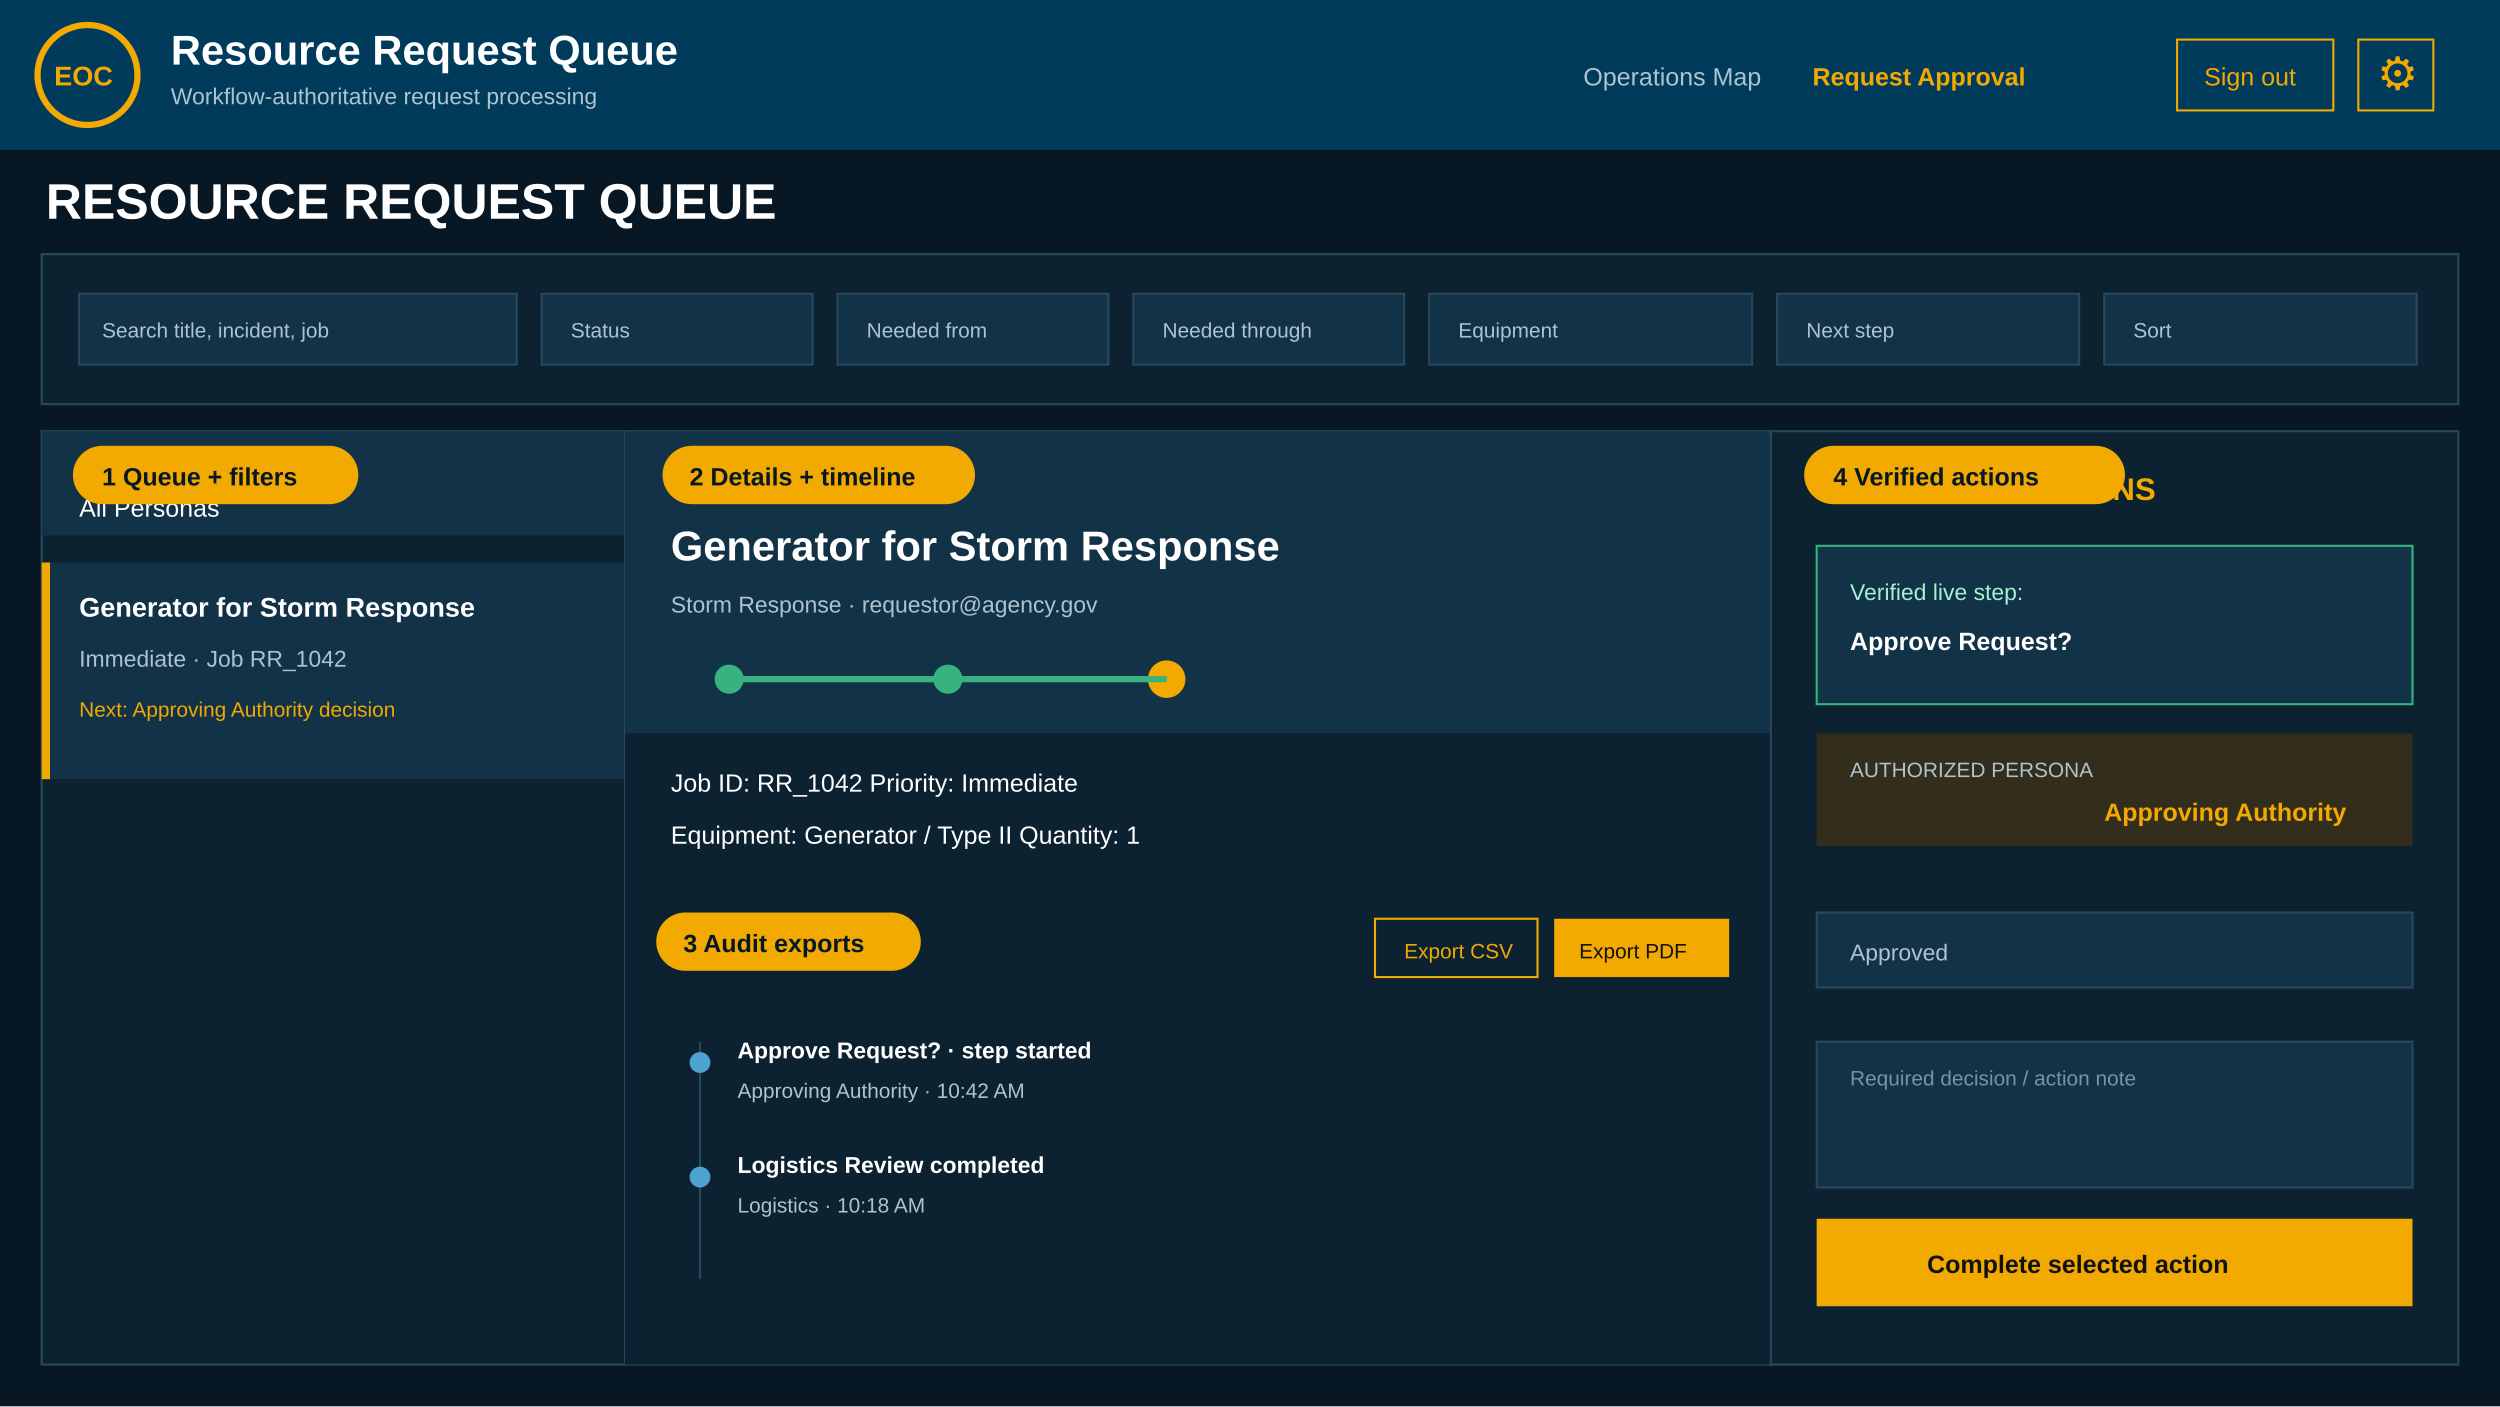
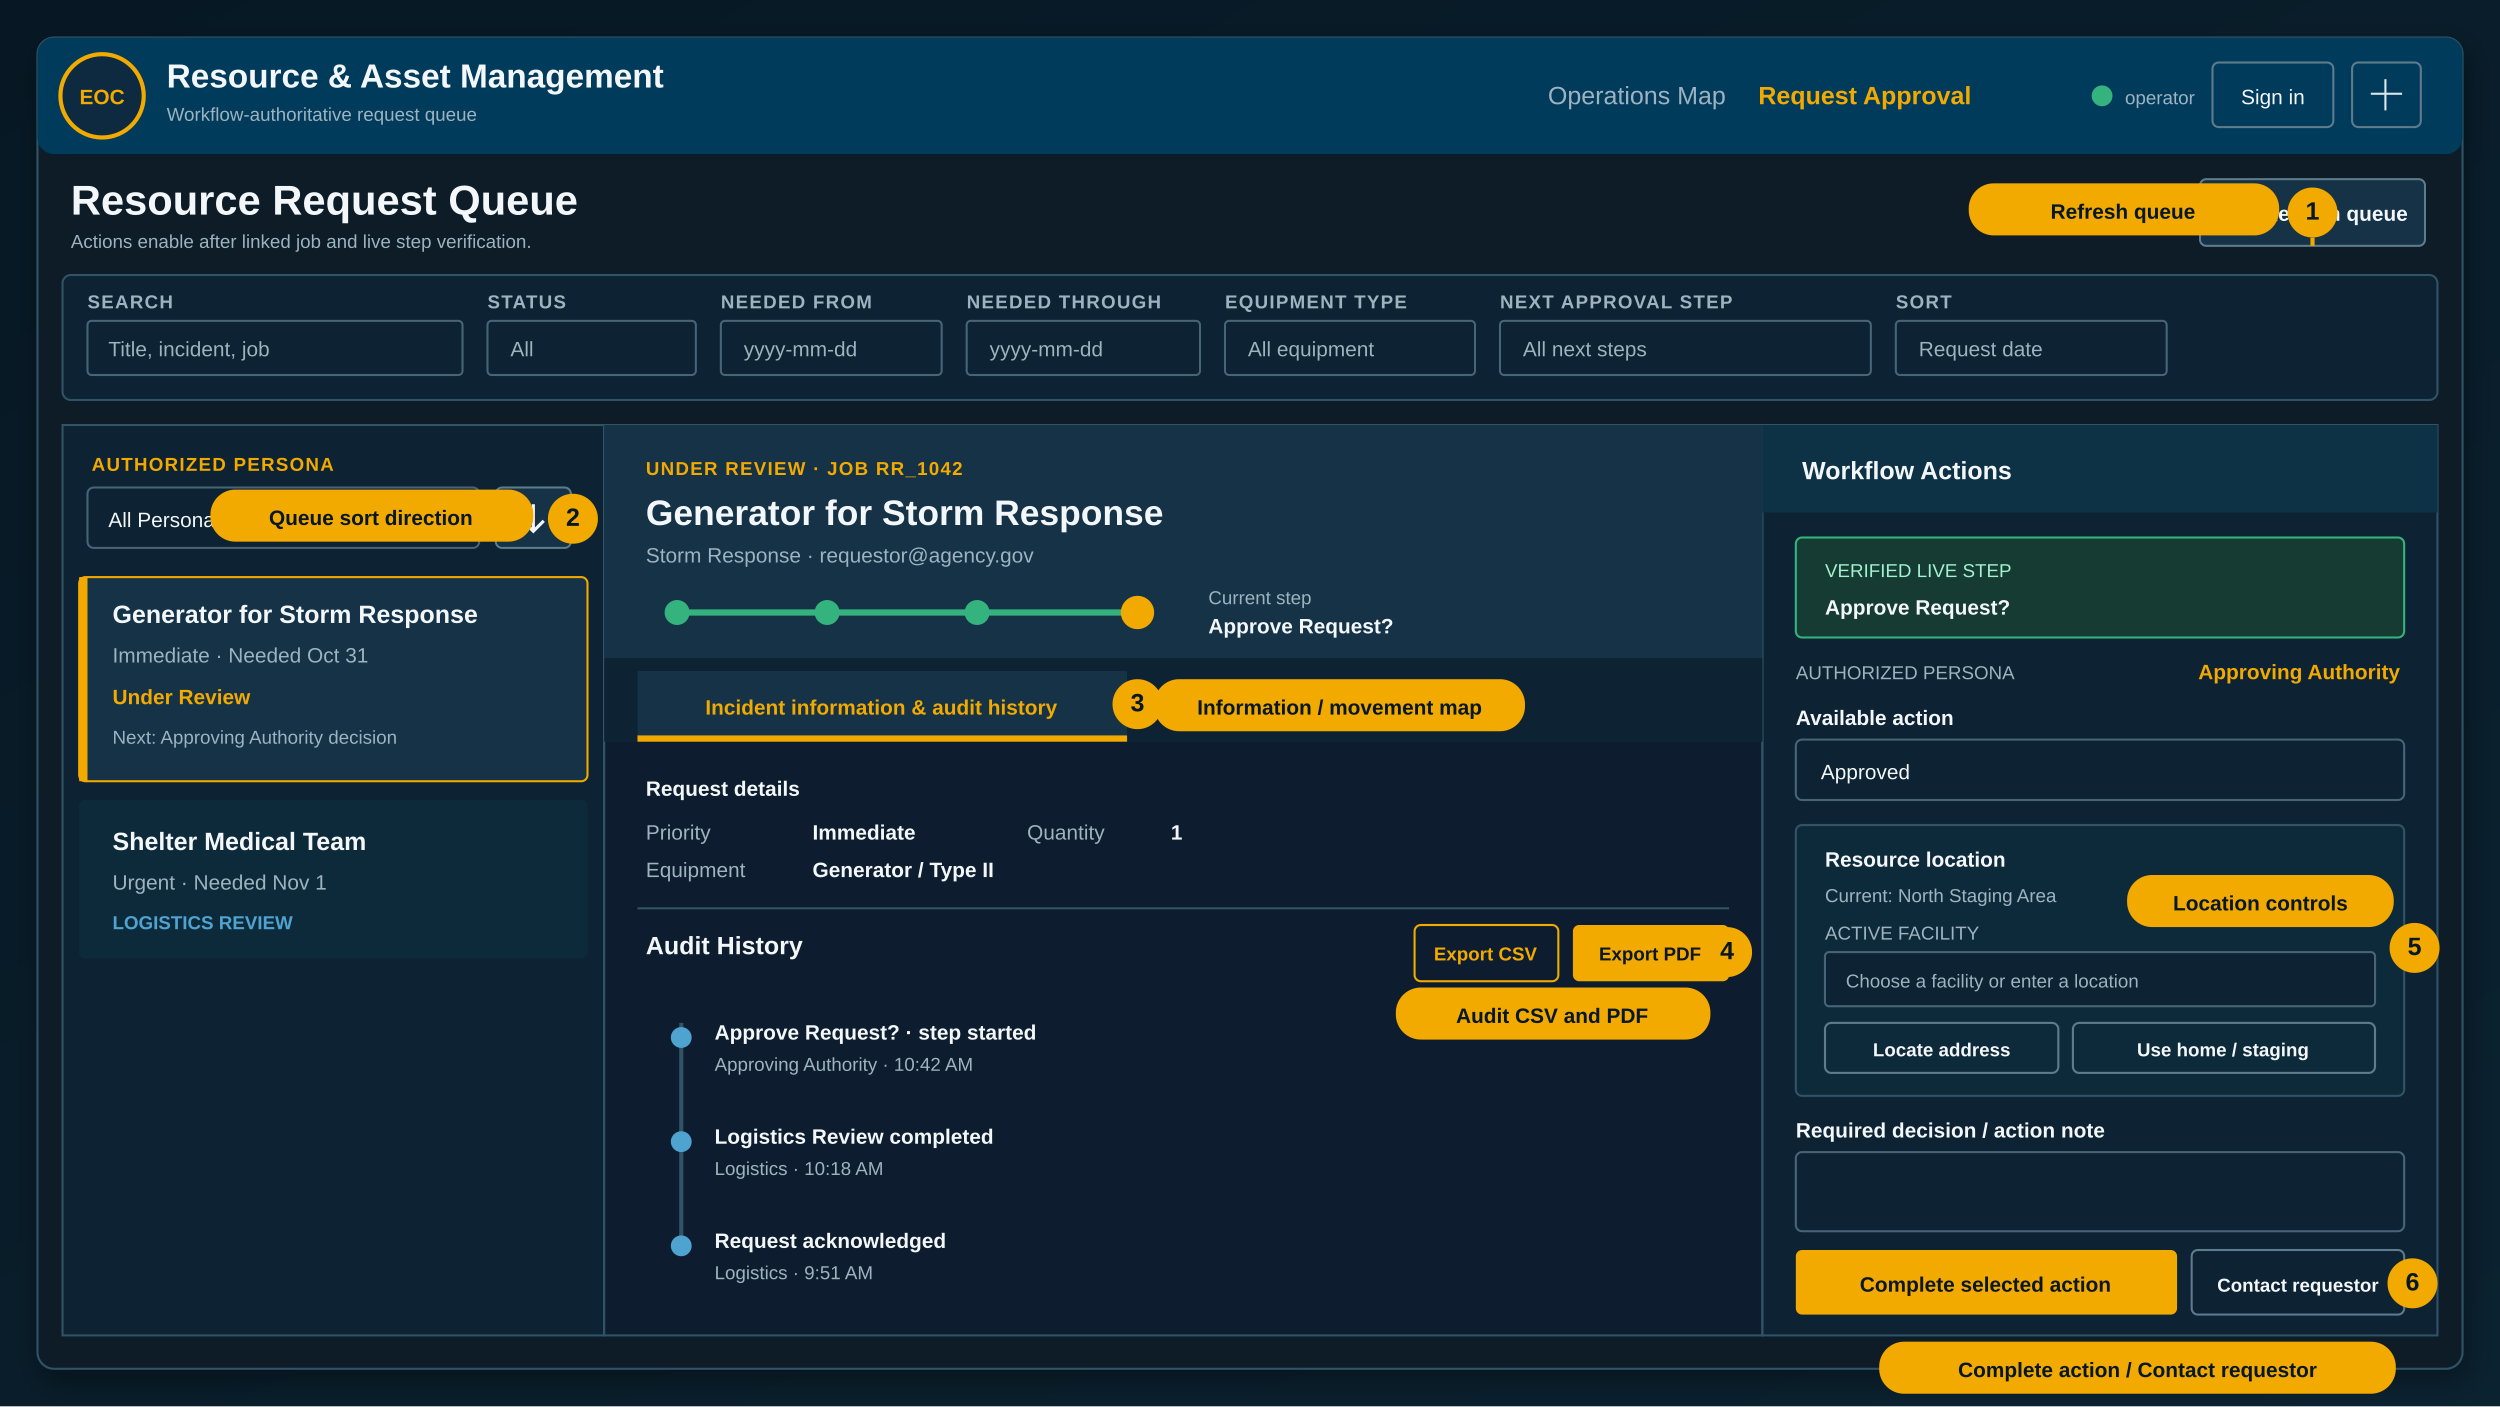
- <svg xmlns="http://www.w3.org/2000/svg" width="1200" height="675" viewBox="0 0 1200 675" role="img" aria-labelledby="t d">
-   <rect width="1200" height="675" fill="#071824" />
-   <rect width="1200" height="72" fill="#003b5c" />
-   <circle cx="42" cy="36" r="24" fill="none" stroke="#f2a900" stroke-width="3" />
-   <text x="26" y="41" fill="#f2a900" font-family="Arial" font-weight="700" font-size="13">EOC</text>
-   <text x="82" y="31" fill="#fff" font-family="Arial" font-weight="700" font-size="20">Resource Request Queue</text>
-   <text x="82" y="50" fill="#afc3cf" font-family="Arial" font-size="11">Workflow-authoritative request processing</text>
-   <text x="760" y="41" fill="#afc3cf" font-family="Arial" font-size="12">Operations Map</text>
-   <text x="870" y="41" fill="#f2a900" font-family="Arial" font-weight="700" font-size="12">Request Approval</text>
-   <rect x="1045" y="19" width="75" height="34" fill="none" stroke="#f2a900" />
-   <text x="1058" y="41" fill="#f2a900" font-family="Arial" font-size="12">Sign out</text>
-   <rect x="1132" y="19" width="36" height="34" fill="none" stroke="#f2a900" />
-   <text x="1141" y="43" fill="#f2a900" font-family="Arial" font-size="22">⚙</text>
-   <text x="22" y="105" fill="#fff" font-family="Arial" font-weight="700" font-size="24">RESOURCE REQUEST QUEUE</text>
-   <rect x="20" y="122" width="1160" height="72" fill="#0c2231" stroke="#28495b" />
-   <g fill="#123247" stroke="#28495b">
-     <rect x="38" y="141" width="210" height="34" />
-     <rect x="260" y="141" width="130" height="34" />
-     <rect x="402" y="141" width="130" height="34" />
-     <rect x="544" y="141" width="130" height="34" />
-     <rect x="686" y="141" width="155" height="34" />
-     <rect x="853" y="141" width="145" height="34" />
-     <rect x="1010" y="141" width="150" height="34" />
+ <svg xmlns="http://www.w3.org/2000/svg" width="1200" height="675" viewBox="0 0 1200 675" role="img" aria-labelledby="title desc">
+   <defs>
+     <linearGradient id="bg" y2="1">
+       <stop stop-color="#071824" />
+       <stop offset="1" stop-color="#0b2230" />
+     </linearGradient>
+     <filter id="s">
+       <feDropShadow dy="5" stdDeviation="7" flood-opacity=".35" />
+     </filter>
+     <style>text{font-family:Arial,Helvetica,sans-serif}.ui{fill:#f4f7f9}.muted{fill:#9eb3bf}.tiny{font-size:9px}.small{font-size:10px}.body{font-size:12px}.strong{font-weight:700}.label{font-size:9px;font-weight:700;letter-spacing:.6px}.field{fill:#0a2130;stroke:#486477}.line{stroke:#315366}.call{fill:#f2a900}.ct{fill:#071824;font-size:10px;font-weight:700}.lead{fill:none;stroke:#f2a900;stroke-width:2}.n{fill:#071824;font-size:12px;font-weight:700;text-anchor:middle;dominant-baseline:middle}</style>
+   </defs>
+   <rect width="1200" height="675" fill="url(#bg)" />
+   <g filter="url(#s)">
+     <rect x="18" y="18" width="1164" height="639" rx="8" fill="#081b27" stroke="#315366" />
+     <rect x="18" y="18" width="1164" height="56" rx="8" fill="#003b5c" />
+     <circle cx="49" cy="46" r="20" fill="#082b40" stroke="#f2a900" stroke-width="2" />
+     <text x="49" y="50" text-anchor="middle" fill="#f2a900" class="small strong">EOC</text>
+     <text x="80" y="42" class="ui strong" font-size="16">Resource &amp; Asset Management</text>
+     <text x="80" y="58" class="muted tiny">Workflow-authoritative request queue</text>
+     <text x="743" y="50" class="muted body">Operations Map</text>
+     <text x="844" y="50" fill="#f2a900" class="body strong">Request Approval</text>
+     <circle cx="1009" cy="46" r="5" fill="#36b37e" />
+     <text x="1020" y="50" class="muted tiny">operator</text>
+     <rect x="1062" y="30" width="58" height="31" rx="3" fill="none" stroke="#5e7b8b" />
+     <text x="1091" y="50" text-anchor="middle" class="ui small">Sign in</text>
+     <rect x="1129" y="30" width="33" height="31" rx="3" fill="none" stroke="#5e7b8b" />
+     <path d="M1138 45h15M1145 38v15" stroke="#dce7ec" />
+     <text x="34" y="103" class="ui strong" font-size="20">Resource Request Queue</text>
+     <text x="34" y="119" class="muted tiny">Actions enable after linked job and live step verification.</text>
+     <rect x="1056" y="86" width="108" height="32" rx="3" fill="#123247" stroke="#5e7b8b" />
+     <path d="M1071 101a6 6 0 1 1 2 5" fill="none" stroke="#dce7ec" />
+     <path d="M1068 104l5 2-1-5" fill="#dce7ec" />
+     <text x="1121" y="106" text-anchor="middle" class="ui small strong">Refresh queue</text>
+     <rect x="30" y="132" width="1140" height="60" rx="4" fill="#0c2231" stroke="#315366" />
+     <g class="label muted">
+       <text x="42" y="148">SEARCH</text>
+       <text x="234" y="148">STATUS</text>
+       <text x="346" y="148">NEEDED FROM</text>
+       <text x="464" y="148">NEEDED THROUGH</text>
+       <text x="588" y="148">EQUIPMENT TYPE</text>
+       <text x="720" y="148">NEXT APPROVAL STEP</text>
+       <text x="910" y="148">SORT</text>
+     </g>
+     <g class="field">
+       <rect x="42" y="154" width="180" height="26" rx="2" />
+       <rect x="234" y="154" width="100" height="26" rx="2" />
+       <rect x="346" y="154" width="106" height="26" rx="2" />
+       <rect x="464" y="154" width="112" height="26" rx="2" />
+       <rect x="588" y="154" width="120" height="26" rx="2" />
+       <rect x="720" y="154" width="178" height="26" rx="2" />
+       <rect x="910" y="154" width="130" height="26" rx="2" />
+     </g>
+     <g class="small muted">
+       <text x="52" y="171">Title, incident, job</text>
+       <text x="245" y="171">All</text>
+       <text x="357" y="171">yyyy-mm-dd</text>
+       <text x="475" y="171">yyyy-mm-dd</text>
+       <text x="599" y="171">All equipment</text>
+       <text x="731" y="171">All next steps</text>
+       <text x="921" y="171">Request date</text>
+     </g>
+     <rect x="30" y="204" width="260" height="437" fill="#0c2231" stroke="#315366" />
+     <rect x="290" y="204" width="556" height="437" fill="#0b1f2d" stroke="#315366" />
+     <rect x="846" y="204" width="324" height="437" fill="#0c2231" stroke="#315366" />
+     <text x="44" y="226" fill="#f2a900" class="label">AUTHORIZED PERSONA</text>
+     <rect x="42" y="234" width="188" height="29" rx="3" class="field" />
+     <text x="52" y="253" class="ui small">All Personas</text>
+     <rect x="238" y="234" width="36" height="29" rx="3" fill="#123247" stroke="#5e7b8b" />
+     <path d="M256 242v13m-5-5 5 5 5-5" fill="none" stroke="#f4f7f9" stroke-width="1.5" />
+     <rect x="38" y="277" width="244" height="98" rx="3" fill="#123247" stroke="#f2a900" />
+     <rect x="38" y="277" width="4" height="98" fill="#f2a900" />
+     <text x="54" y="299" class="ui body strong">Generator for Storm Response</text>
+     <text x="54" y="318" class="muted small">Immediate · Needed Oct 31</text>
+     <text x="54" y="338" fill="#f2a900" class="small strong">Under Review</text>
+     <text x="54" y="357" class="muted tiny">Next: Approving Authority decision</text>
+     <rect x="38" y="384" width="244" height="76" rx="3" fill="#102b3b" />
+     <text x="54" y="408" class="ui body strong">Shelter Medical Team</text>
+     <text x="54" y="427" class="muted small">Urgent · Needed Nov 1</text>
+     <text x="54" y="446" fill="#4fa3d1" class="tiny strong">LOGISTICS REVIEW</text>
+     <rect x="290" y="204" width="556" height="112" fill="#123247" />
+     <text x="310" y="228" fill="#f2a900" class="label">UNDER REVIEW · JOB RR_1042</text>
+     <text x="310" y="252" class="ui strong" font-size="17">Generator for Storm Response</text>
+     <text x="310" y="270" class="muted small">Storm Response · requestor@agency.gov</text>
+     <line x1="325" y1="294" x2="546" y2="294" stroke="#36b37e" stroke-width="3" />
+     <g fill="#36b37e">
+       <circle cx="325" cy="294" r="6" />
+       <circle cx="397" cy="294" r="6" />
+       <circle cx="469" cy="294" r="6" />
+     </g>
+     <circle cx="546" cy="294" r="8" fill="#f2a900" />
+     <text x="580" y="290" class="muted tiny">Current step</text>
+     <text x="580" y="304" class="ui small strong">Approve Request?</text>
+     <rect x="290" y="316" width="556" height="40" fill="#0c2231" />
+     <rect x="306" y="322" width="235" height="34" fill="#123247" />
+     <rect x="306" y="353" width="235" height="3" fill="#f2a900" />
+     <text x="423" y="343" text-anchor="middle" fill="#f2a900" class="small strong">Incident information &amp; audit history</text>
+     <rect x="548" y="322" width="174" height="34" fill="#0a2130" />
+     <text x="635" y="343" text-anchor="middle" class="muted small strong">Resource movement map</text>
+     <text x="310" y="382" class="ui small strong">Request details</text>
+     <g class="small">
+       <text x="310" y="403" class="muted">Priority</text>
+       <text x="390" y="403" class="ui strong">Immediate</text>
+       <text x="493" y="403" class="muted">Quantity</text>
+       <text x="562" y="403" class="ui strong">1</text>
+       <text x="310" y="421" class="muted">Equipment</text>
+       <text x="390" y="421" class="ui strong">Generator / Type II</text>
+     </g>
+     <line x1="306" y1="436" x2="830" y2="436" class="line" />
+     <text x="310" y="458" class="ui body strong">Audit History</text>
+     <rect x="679" y="444" width="69" height="27" rx="3" fill="none" stroke="#f2a900" />
+     <text x="713" y="461" text-anchor="middle" fill="#f2a900" class="tiny strong">Export CSV</text>
+     <rect x="755" y="444" width="75" height="27" rx="3" fill="#f2a900" />
+     <text x="792" y="461" text-anchor="middle" fill="#071824" class="tiny strong">Export PDF</text>
+     <line x1="327" y1="491" x2="327" y2="598" stroke="#315366" stroke-width="2" />
+     <g fill="#4fa3d1">
+       <circle cx="327" cy="498" r="5" />
+       <circle cx="327" cy="548" r="5" />
+       <circle cx="327" cy="598" r="5" />
+     </g>
+     <text x="343" y="499" class="ui small strong">Approve Request? · step started</text>
+     <text x="343" y="514" class="muted tiny">Approving Authority · 10:42 AM</text>
+     <text x="343" y="549" class="ui small strong">Logistics Review completed</text>
+     <text x="343" y="564" class="muted tiny">Logistics · 10:18 AM</text>
+     <text x="343" y="599" class="ui small strong">Request acknowledged</text>
+     <text x="343" y="614" class="muted tiny">Logistics · 9:51 AM</text>
+     <rect x="846" y="204" width="324" height="42" fill="#0d3045" />
+     <text x="865" y="230" class="ui body strong">Workflow Actions</text>
+     <rect x="862" y="258" width="292" height="48" rx="3" fill="#123b31" stroke="#36b37e" />
+     <text x="876" y="277" fill="#a5f2d1" class="tiny">VERIFIED LIVE STEP</text>
+     <text x="876" y="295" class="ui small strong">Approve Request?</text>
+     <text x="862" y="326" class="muted tiny">AUTHORIZED PERSONA</text>
+     <text x="1152" y="326" text-anchor="end" fill="#f2a900" class="small strong">Approving Authority</text>
+     <text x="862" y="348" class="ui small strong">Available action</text>
+     <rect x="862" y="355" width="292" height="29" rx="3" class="field" />
+     <text x="874" y="374" class="ui small">Approved</text>
+     <rect x="862" y="396" width="292" height="130" rx="3" fill="#102b3b" stroke="#315366" />
+     <text x="876" y="416" class="ui small strong">Resource location</text>
+     <text x="876" y="433" class="muted tiny">Current: North Staging Area</text>
+     <text x="876" y="451" class="muted tiny">ACTIVE FACILITY</text>
+     <rect x="876" y="457" width="264" height="26" rx="2" class="field" />
+     <text x="886" y="474" class="muted tiny">Choose a facility or enter a location</text>
+     <rect x="876" y="491" width="112" height="24" rx="3" fill="none" stroke="#5e7b8b" />
+     <text x="932" y="507" text-anchor="middle" class="ui tiny strong">Locate address</text>
+     <rect x="995" y="491" width="145" height="24" rx="3" fill="none" stroke="#5e7b8b" />
+     <text x="1067" y="507" text-anchor="middle" class="ui tiny strong">Use home / staging</text>
+     <text x="862" y="546" class="ui small strong">Required decision / action note</text>
+     <rect x="862" y="553" width="292" height="38" rx="3" class="field" />
+     <rect x="862" y="600" width="183" height="31" rx="3" fill="#f2a900" />
+     <text x="953" y="620" text-anchor="middle" fill="#071824" class="small strong">Complete selected action</text>
+     <rect x="1052" y="600" width="102" height="31" rx="3" fill="none" stroke="#5e7b8b" />
+     <text x="1103" y="620" text-anchor="middle" class="ui tiny strong">Contact requestor</text>
  </g>
-   <g fill="#afc3cf" font-family="Arial" font-size="10">
-     <text x="49" y="162">Search title, incident, job</text>
-     <text x="274" y="162">Status</text>
-     <text x="416" y="162">Needed from</text>
-     <text x="558" y="162">Needed through</text>
-     <text x="700" y="162">Equipment</text>
-     <text x="867" y="162">Next step</text>
-     <text x="1024" y="162">Sort</text>
-   </g>
-   <rect x="20" y="207" width="280" height="448" fill="#0c2231" stroke="#28495b" />
-   <rect x="20" y="207" width="280" height="50" fill="#123247" />
-   <text x="38" y="229" fill="#f2a900" font-family="Arial" font-size="10">AUTHORIZED PERSONA</text>
-   <text x="38" y="248" fill="#fff" font-family="Arial" font-size="12">All Personas</text>
-   <rect x="20" y="270" width="280" height="104" fill="#123247" />
-   <rect x="20" y="270" width="4" height="104" fill="#f2a900" />
-   <text x="38" y="296" fill="#fff" font-family="Arial" font-weight="700" font-size="13">Generator for Storm Response</text>
-   <text x="38" y="320" fill="#afc3cf" font-family="Arial" font-size="11">Immediate · Job RR_1042</text>
-   <text x="38" y="344" fill="#f2a900" font-family="Arial" font-size="10">Next: Approving Authority decision</text>
-   <rect x="300" y="207" width="550" height="448" fill="#0c2231" stroke="#28495b" />
-   <rect x="300" y="207" width="550" height="145" fill="#123247" />
-   <text x="322" y="238" fill="#f2a900" font-family="Arial" font-size="10">UNDER REVIEW</text>
-   <text x="322" y="269" fill="#fff" font-family="Arial" font-weight="700" font-size="20">Generator for Storm Response</text>
-   <text x="322" y="294" fill="#afc3cf" font-family="Arial" font-size="11">Storm Response · requestor@agency.gov</text>
-   <g fill="#36b37e">
-     <circle cx="350" cy="326" r="7" />
-     <circle cx="455" cy="326" r="7" />
-   </g>
-   <circle cx="560" cy="326" r="9" fill="#f2a900" />
-   <line x1="350" y1="326" x2="560" y2="326" stroke="#36b37e" stroke-width="3" />
-   <rect x="300" y="352" width="550" height="78" fill="#0c2231" />
-   <text x="322" y="380" fill="#fff" font-family="Arial" font-size="12">Job ID: RR_1042        Priority: Immediate</text>
-   <text x="322" y="405" fill="#fff" font-family="Arial" font-size="12">Equipment: Generator / Type II     Quantity: 1</text>
-   <rect x="300" y="430" width="550" height="225" fill="#0c2231" />
-   <text x="320" y="457" fill="#f2a900" font-family="Arial" font-weight="700" font-size="14">AUDIT HISTORY</text>
-   <rect x="660" y="441" width="78" height="28" fill="none" stroke="#f2a900" />
-   <text x="674" y="460" fill="#f2a900" font-family="Arial" font-size="10">Export CSV</text>
-   <rect x="746" y="441" width="84" height="28" fill="#f2a900" />
-   <text x="758" y="460" fill="#111" font-family="Arial" font-size="10">Export PDF</text>
-   <line x1="336" y1="500" x2="336" y2="614" stroke="#28495b" />
-   <circle cx="336" cy="510" r="5" fill="#4fa3d1" />
-   <circle cx="336" cy="565" r="5" fill="#4fa3d1" />
-   <text x="354" y="508" fill="#fff" font-family="Arial" font-weight="700" font-size="11">Approve Request? · step started</text>
-   <text x="354" y="527" fill="#afc3cf" font-family="Arial" font-size="10">Approving Authority · 10:42 AM</text>
-   <text x="354" y="563" fill="#fff" font-family="Arial" font-weight="700" font-size="11">Logistics Review completed</text>
-   <text x="354" y="582" fill="#afc3cf" font-family="Arial" font-size="10">Logistics · 10:18 AM</text>
-   <rect x="850" y="207" width="330" height="448" fill="#0c2231" stroke="#28495b" />
-   <text x="872" y="240" fill="#f2a900" font-family="Arial" font-weight="700" font-size="15">WORKFLOW ACTIONS</text>
-   <rect x="872" y="262" width="286" height="76" fill="#123247" stroke="#36b37e" />
-   <text x="888" y="288" fill="#a5f2d1" font-family="Arial" font-size="11">Verified live step:</text>
-   <text x="888" y="312" fill="#fff" font-family="Arial" font-weight="700" font-size="12">Approve Request?</text>
-   <rect x="872" y="352" width="286" height="54" fill="#332d1c" />
-   <text x="888" y="373" fill="#afc3cf" font-family="Arial" font-size="10">AUTHORIZED PERSONA</text>
-   <text x="1010" y="394" fill="#f2a900" font-family="Arial" font-weight="700" font-size="12">Approving Authority</text>
-   <rect x="872" y="438" width="286" height="36" fill="#123247" stroke="#28495b" />
-   <text x="888" y="461" fill="#afc3cf" font-family="Arial" font-size="11">Approved</text>
-   <rect x="872" y="500" width="286" height="70" fill="#123247" stroke="#28495b" />
-   <text x="888" y="521" fill="#7893a2" font-family="Arial" font-size="10">Required decision / action note</text>
-   <rect x="872" y="585" width="286" height="42" fill="#f2a900" />
-   <text x="925" y="611" fill="#111" font-family="Arial" font-weight="700" font-size="12">Complete selected action</text>
-   <g font-family="Arial" font-weight="700" font-size="12">
-     <rect x="35" y="214" width="137" height="28" rx="14" fill="#f2a900" />
-     <text x="49" y="233" fill="#071824">1  Queue + filters</text>
-     <rect x="318" y="214" width="150" height="28" rx="14" fill="#f2a900" />
-     <text x="331" y="233" fill="#071824">2  Details + timeline</text>
-     <rect x="315" y="438" width="127" height="28" rx="14" fill="#f2a900" />
-     <text x="328" y="457" fill="#071824">3  Audit exports</text>
-     <rect x="866" y="214" width="154" height="28" rx="14" fill="#f2a900" />
-     <text x="880" y="233" fill="#071824">4  Verified actions</text>
+   <g>
+     <circle cx="1110" cy="102" r="12" class="call" />
+     <text x="1110" y="102" class="n">1</text>
+     <path d="M1110 114v4" class="lead" />
+     <rect x="945" y="88" width="149" height="25" rx="12" class="call" />
+     <text x="1019" y="105" text-anchor="middle" class="ct">Refresh queue</text>
+     <circle cx="275" cy="249" r="12" class="call" />
+     <text x="275" y="249" class="n">2</text>
+     <rect x="101" y="235" width="155" height="25" rx="12" class="call" />
+     <text x="178" y="252" text-anchor="middle" class="ct">Queue sort direction</text>
+     <circle cx="546" cy="338" r="12" class="call" />
+     <text x="546" y="338" class="n">3</text>
+     <rect x="554" y="326" width="178" height="25" rx="12" class="call" />
+     <text x="643" y="343" text-anchor="middle" class="ct">Information / movement map</text>
+     <circle cx="829" cy="457" r="12" class="call" />
+     <text x="829" y="457" class="n">4</text>
+     <rect x="670" y="474" width="151" height="25" rx="12" class="call" />
+     <text x="745" y="491" text-anchor="middle" class="ct">Audit CSV and PDF</text>
+     <circle cx="1159" cy="455" r="12" class="call" />
+     <text x="1159" y="455" class="n">5</text>
+     <rect x="1021" y="420" width="128" height="25" rx="12" class="call" />
+     <text x="1085" y="437" text-anchor="middle" class="ct">Location controls</text>
+     <circle cx="1158" cy="616" r="12" class="call" />
+     <text x="1158" y="616" class="n">6</text>
+     <rect x="902" y="644" width="248" height="25" rx="12" class="call" />
+     <text x="1026" y="661" text-anchor="middle" class="ct">Complete action / Contact requestor</text>
  </g>
</svg>
